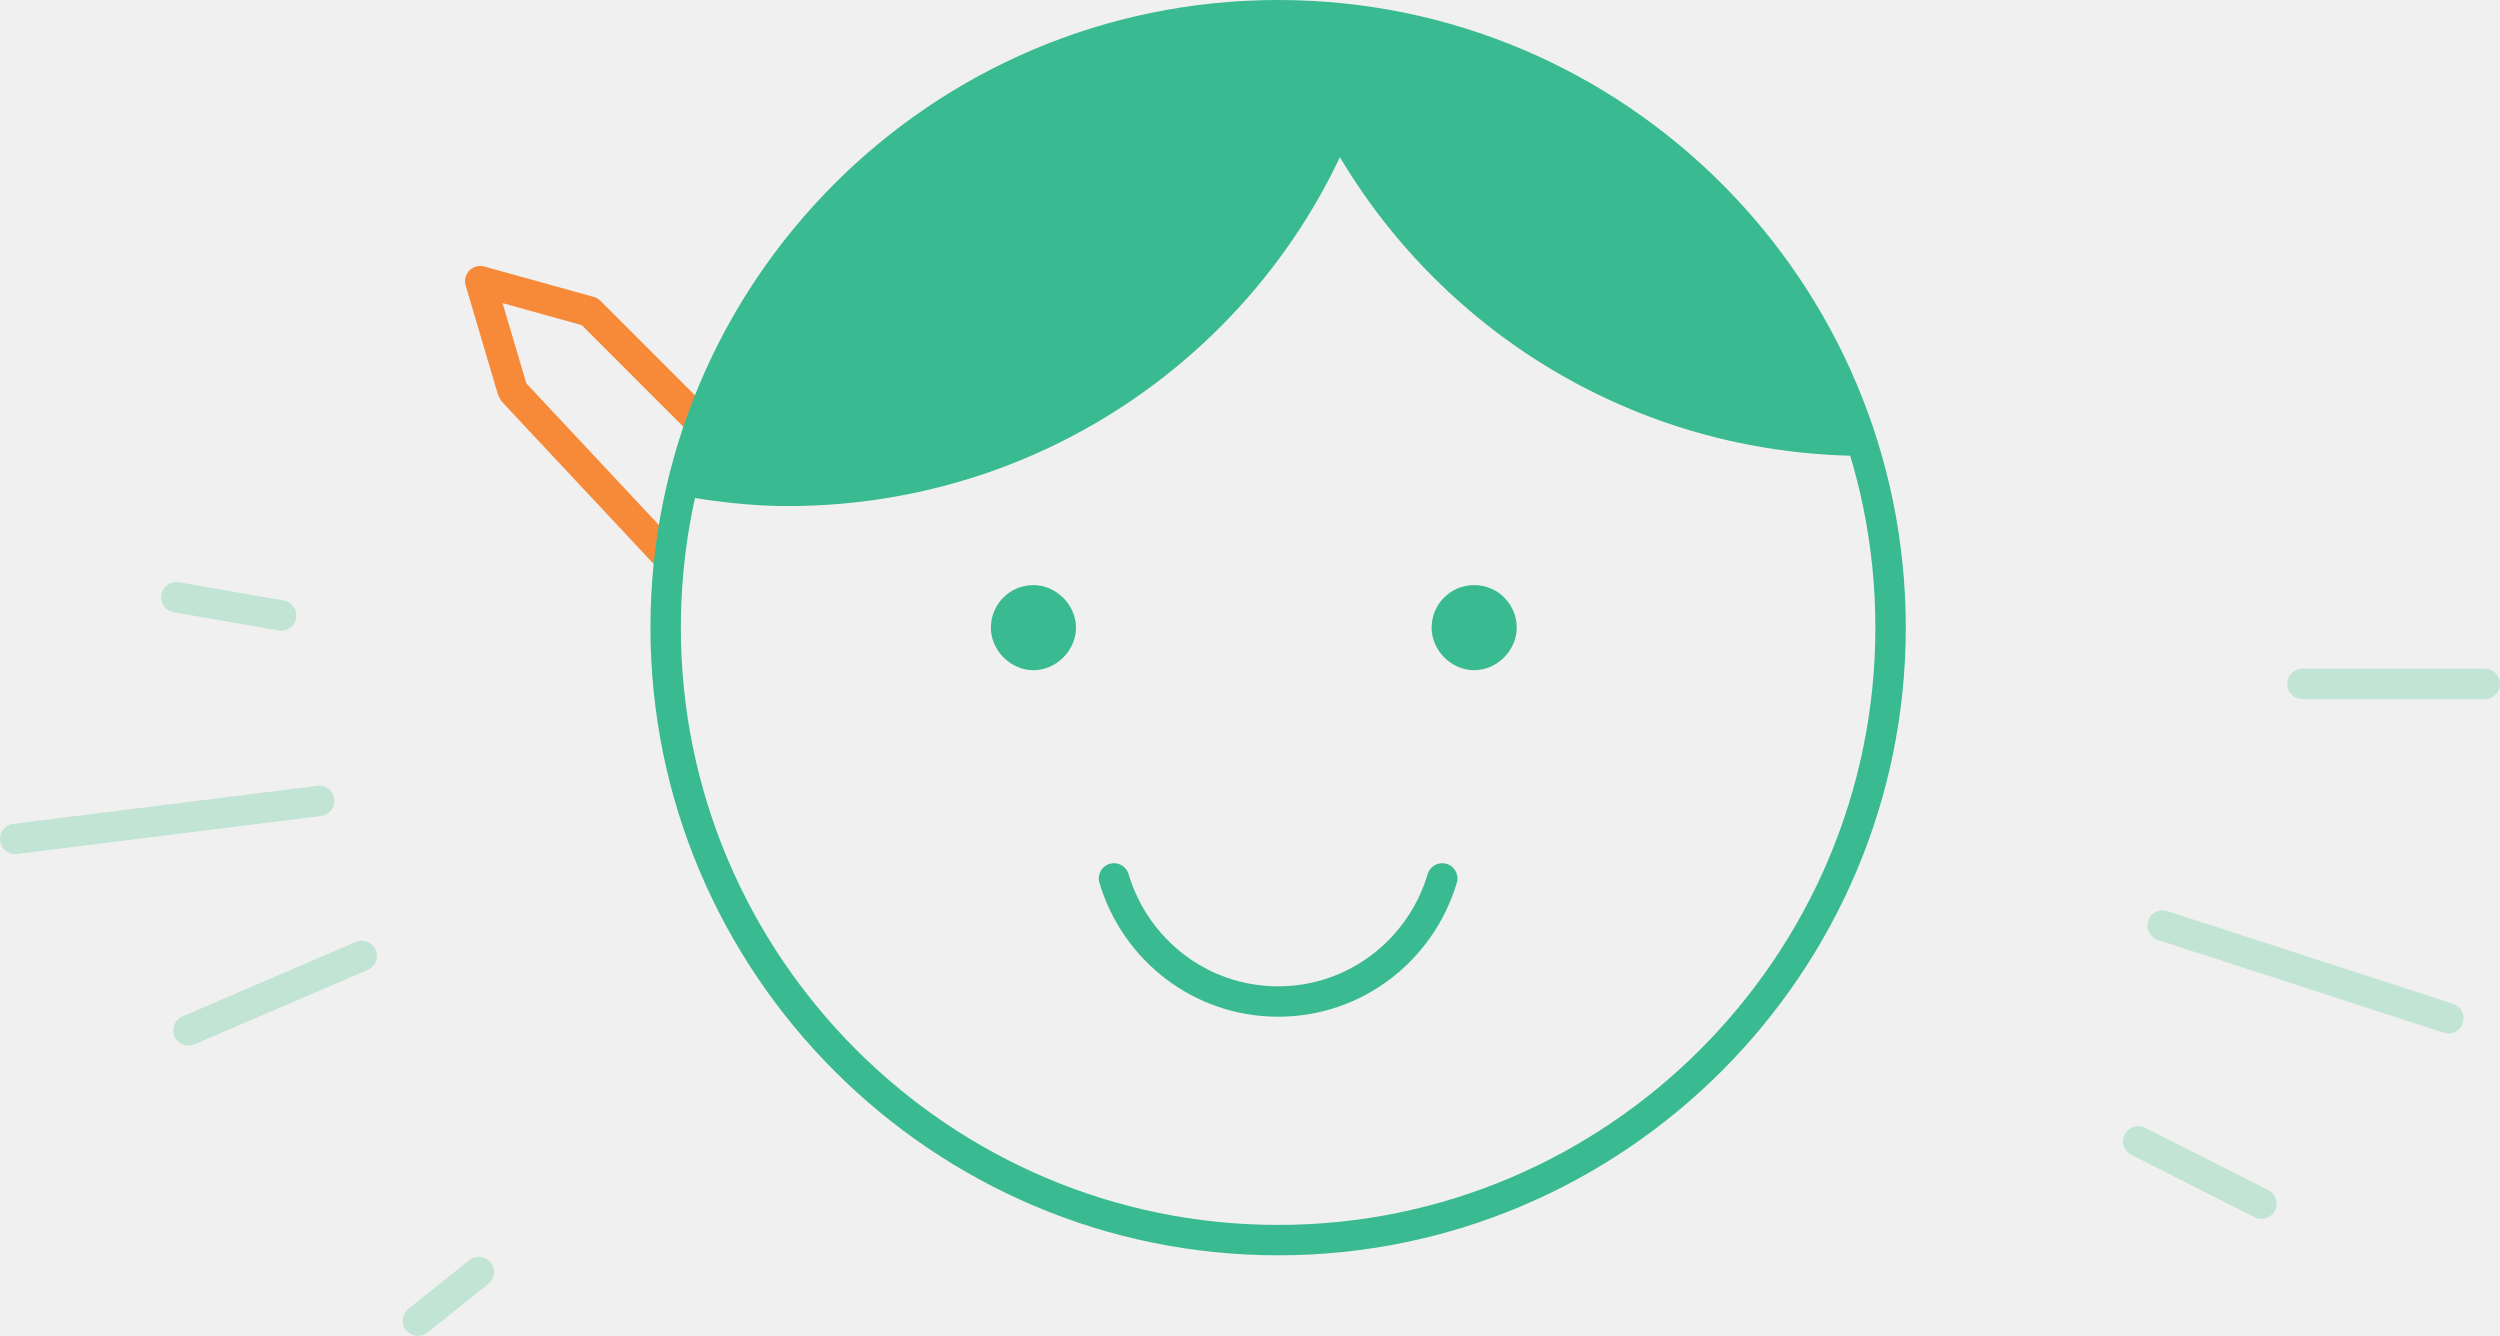
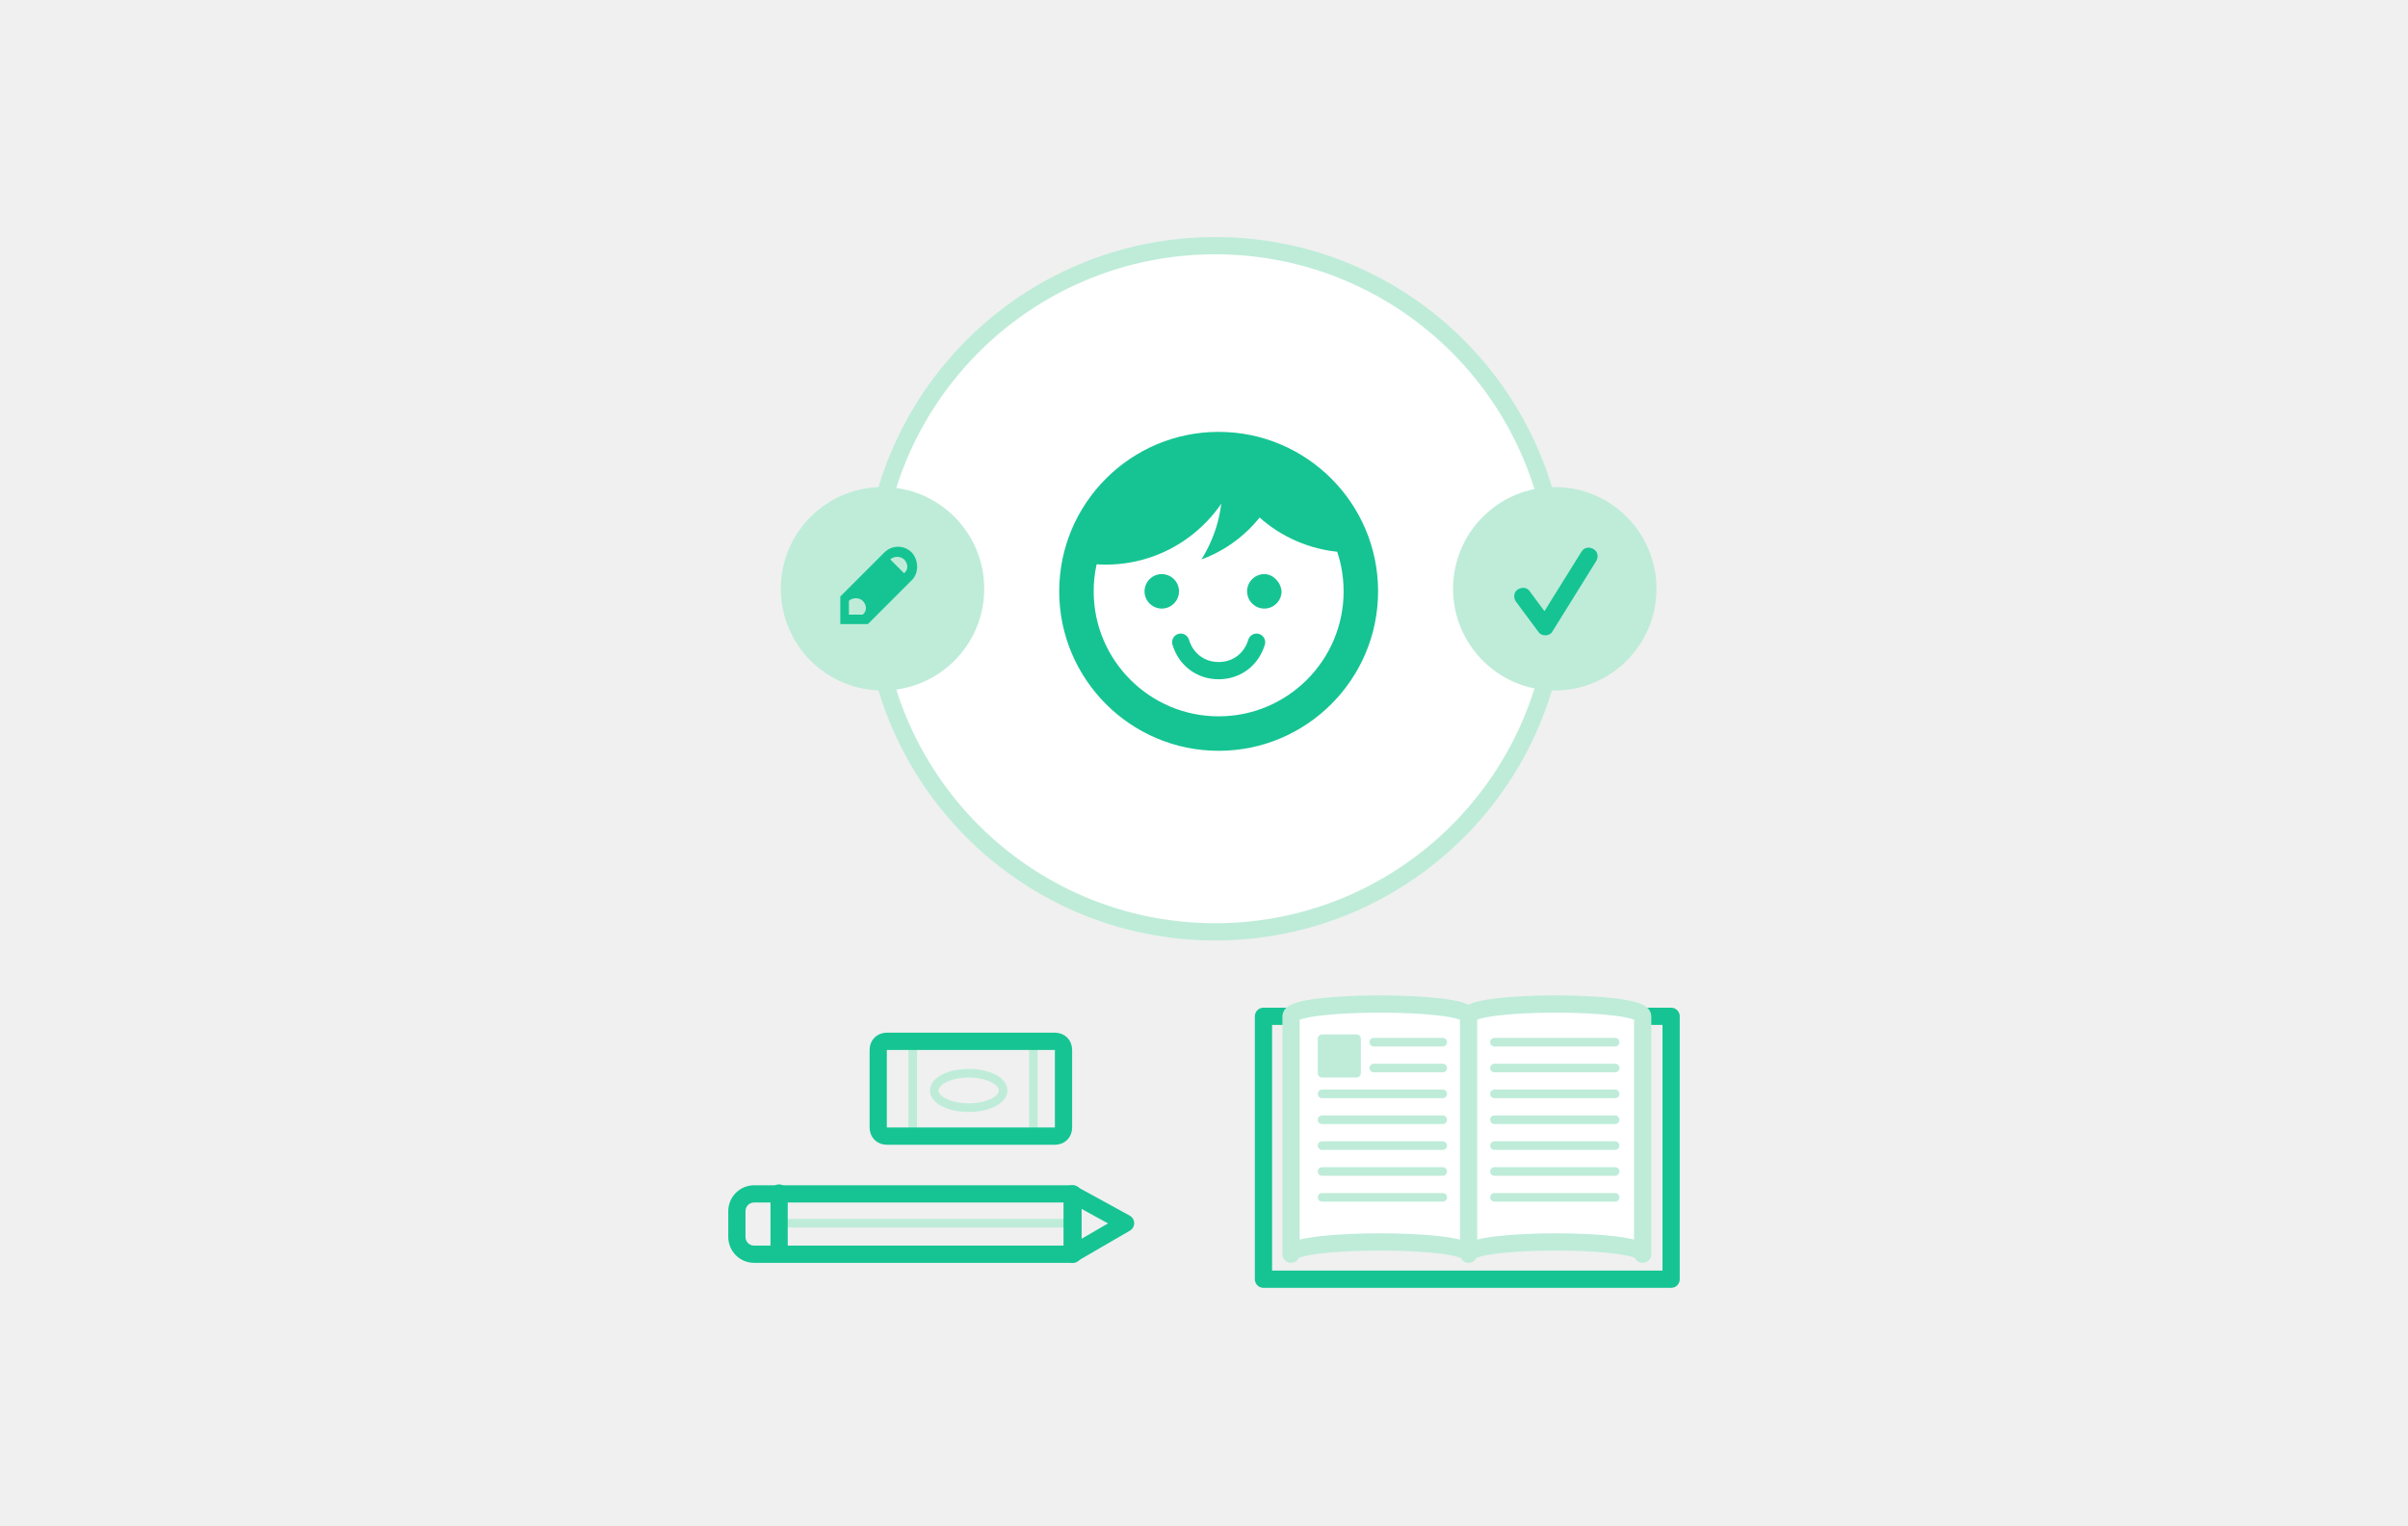
- <svg xmlns="http://www.w3.org/2000/svg" version="1.1" id="Layer_1" x="0px" y="0px" viewBox="0 0 164.5 87.9" enable-background="new 0 0 164.5 87.9" xml:space="preserve">
+ <svg xmlns="http://www.w3.org/2000/svg" version="1.1" id="Layer_1" x="0px" y="0px" viewBox="0 0 279.4 177" enable-background="new 0 0 279.4 177" xml:space="preserve">
  <g>
    <g>
-       <polyline fill="none" stroke="#F68A38" stroke-width="2" stroke-linejoin="round" stroke-miterlimit="10" points="44,36.7     33.8,25.8 33.7,25.6 31.6,18.5 38.8,20.5 39,20.7 46.5,28.2   " />
+       <line fill="none" stroke="#BEECD9" stroke-linecap="round" stroke-linejoin="round" stroke-miterlimit="10" x1="91.4" y1="141.9" x2="124.4" y2="141.9" />
+       <path fill="none" stroke="#16C493" stroke-width="2" stroke-linecap="round" stroke-linejoin="round" stroke-miterlimit="10" d="    M124.5,138.5v7h-37c-1.1,0-2-0.9-2-2v-3c0-1.1,0.9-2,2-2H124.5z" />
+       <polygon fill="none" stroke="#16C493" stroke-width="2" stroke-linecap="round" stroke-linejoin="round" stroke-miterlimit="10" points="    124.4,145.5 124.4,138.5 130.6,141.9   " />
+       <line fill="none" stroke="#16C493" stroke-width="2" stroke-linecap="round" stroke-linejoin="round" stroke-miterlimit="10" x1="90.4" y1="145.4" x2="90.4" y2="138.4" />
    </g>
-     <path fill="none" stroke="#39BA90" stroke-width="2" stroke-linecap="round" stroke-linejoin="round" stroke-miterlimit="10" d="   M84.1,1C61.8,1,43.8,19.1,43.8,41.3s18.1,40.3,40.3,40.3s40.3-18.1,40.3-40.3S106.4,1,84.1,1z" />
-     <path fill="#39BA90" d="M68,38.5c-1.6,0-2.8,1.3-2.8,2.8s1.3,2.8,2.8,2.8s2.8-1.3,2.8-2.8S69.5,38.5,68,38.5z" />
-     <path fill="#39BA90" d="M97,38.5c-1.6,0-2.8,1.3-2.8,2.8s1.3,2.8,2.8,2.8s2.8-1.3,2.8-2.8S98.6,38.5,97,38.5z" />
-     <path fill="#39BA90" d="M44.7,32.6c2.3,0.4,4.7,0.7,7.1,0.7c19.3,0,35.4-13.5,39.3-31.6C88.9,1.3,86.5,1,84.1,1   C64.8,1,48.7,14.5,44.7,32.6z" />
-     <path fill="#39BA90" d="M84.1,1c4.9,16.8,20.3,29,38.7,29C117.9,13.3,102.4,1,84.1,1z" />
-     <path fill="none" stroke="#39BA90" stroke-width="2" stroke-linecap="round" stroke-linejoin="round" stroke-miterlimit="10" d="   M73.3,57.8c1.4,4.7,5.7,8.1,10.8,8.1c5.1,0,9.4-3.4,10.8-8.1" />
-     <line fill="none" stroke="#C1E4D5" stroke-width="2" stroke-linecap="round" stroke-linejoin="round" stroke-miterlimit="10" x1="151.5" y1="45" x2="163.5" y2="45" />
-     <line fill="none" stroke="#C1E4D5" stroke-width="2" stroke-linecap="round" stroke-linejoin="round" stroke-miterlimit="10" x1="142.3" y1="60.9" x2="161.1" y2="67" />
-     <line fill="none" stroke="#C1E4D5" stroke-width="2" stroke-linecap="round" stroke-linejoin="round" stroke-miterlimit="10" x1="140.7" y1="75.1" x2="148.8" y2="79.2" />
-     <line fill="none" stroke="#C1E4D5" stroke-width="2" stroke-linecap="round" stroke-linejoin="round" stroke-miterlimit="10" x1="21" y1="52.7" x2="1" y2="55.2" />
-     <line fill="none" stroke="#C1E4D5" stroke-width="2" stroke-linecap="round" stroke-linejoin="round" stroke-miterlimit="10" x1="23.8" y1="62.9" x2="12.4" y2="67.8" />
-     <line fill="none" stroke="#C1E4D5" stroke-width="2" stroke-linecap="round" stroke-linejoin="round" stroke-miterlimit="10" x1="18.5" y1="40.5" x2="11.6" y2="39.3" />
-     <line fill="none" stroke="#C1E4D5" stroke-width="2" stroke-linecap="round" stroke-linejoin="round" stroke-miterlimit="10" x1="31.5" y1="83.7" x2="27.5" y2="86.9" />
+     <g>
+       <line fill="none" stroke="#BEECD9" stroke-linecap="round" stroke-linejoin="round" stroke-miterlimit="10" x1="105.9" y1="121.4" x2="105.9" y2="131.4" />
+       <line fill="none" stroke="#BEECD9" stroke-linecap="round" stroke-linejoin="round" stroke-miterlimit="10" x1="119.9" y1="121.4" x2="119.9" y2="131.4" />
+       <path fill="none" stroke="#16C493" stroke-width="2" stroke-linecap="round" stroke-linejoin="round" stroke-miterlimit="10" d="    M122.4,131.8h-19.5c-0.6,0-1-0.4-1-1v-9c0-0.6,0.4-1,1-1h19.5c0.6,0,1,0.4,1,1v9C123.4,131.4,123,131.8,122.4,131.8z" />
+       <ellipse fill="none" stroke="#BEECD9" stroke-linecap="round" stroke-linejoin="round" stroke-miterlimit="10" cx="112.4" cy="126.5" rx="4" ry="2" />
+     </g>
+     <circle fill="#FFFFFF" stroke="#BEECD9" stroke-width="2" stroke-miterlimit="10" cx="141" cy="68.3" r="39.8" />
+     <g>
+       <path fill="#FFFFFF" stroke="#16C493" stroke-width="4" stroke-linejoin="round" stroke-miterlimit="10" d="M141.4,52.1    c-9.1,0-16.5,7.4-16.5,16.5s7.4,16.5,16.5,16.5c9.1,0,16.5-7.4,16.5-16.5S150.5,52.1,141.4,52.1z" />
+       <path fill="#16C493" d="M134.8,66.6c-1.1,0-2,0.9-2,2c0,1.1,0.9,2,2,2c1.1,0,2-0.9,2-2C136.8,67.5,135.9,66.6,134.8,66.6z" />
+       <path fill="#16C493" d="M146.7,66.6c-1.1,0-2,0.9-2,2c0,1.1,0.9,2,2,2c1.1,0,2-0.9,2-2C148.6,67.5,147.7,66.6,146.7,66.6z" />
+       <path fill="none" stroke="#16C493" stroke-width="2" stroke-linecap="round" stroke-linejoin="round" stroke-miterlimit="10" d="    M137,74.5c0.6,2,2.3,3.3,4.4,3.3s3.8-1.3,4.4-3.3" />
+     </g>
+     <g>
+       <path fill="#16C493" d="M125.4,65.2c0.9,0.2,1.9,0.3,2.9,0.3c7.8,0,14.3-5.5,15.9-12.8c-0.9-0.2-1.9-0.3-2.9-0.3    C133.5,52.4,127,57.9,125.4,65.2z" />
+       <path fill="#16C493" d="M141.3,52.4c2,6.8,8.2,11.7,15.6,11.7C155,57.4,148.8,52.4,141.3,52.4z" />
+       <g>
+         <path fill="#16C493" d="M141.8,55.6c0,0.4,0,0.7,0,1.1c0,3-0.9,5.8-2.4,8.2c4.1-1.5,7.4-4.7,9-8.7C146.2,56,144,55.7,141.8,55.6z     " />
+       </g>
+     </g>
+     <g>
+       <g>
+         <circle fill="#BEECD9" cx="180.4" cy="68.3" r="11.8" />
+         <path fill="#16C493" d="M179.3,73.7c-0.3,0-0.6-0.1-0.8-0.4l-2.6-3.5c-0.3-0.4-0.3-1.1,0.2-1.4c0.4-0.3,1.1-0.3,1.4,0.2l1.7,2.3     l4.3-6.9c0.3-0.5,0.9-0.6,1.4-0.3c0.5,0.3,0.6,0.9,0.3,1.4l-5.1,8.2C180,73.5,179.7,73.7,179.3,73.7     C179.3,73.7,179.3,73.7,179.3,73.7L179.3,73.7z" />
+       </g>
+       <g>
+         <circle fill="#BEECD9" cx="102.4" cy="68.3" r="11.8" />
+         <path fill="#16C493" d="M105.8,64.1c-0.9-0.9-2.3-0.9-3.2,0l-5.1,5.1l0,3.2h3.2l5.2-5.2C106.6,66.4,106.6,65,105.8,64.1z      M100.1,71.3h-1.6v-1.6c0.4-0.4,1.2-0.4,1.6,0C100.6,70.2,100.6,70.9,100.1,71.3z M104.9,66.5l-1.6-1.6c0.4-0.4,1.2-0.4,1.6,0     C105.4,65.4,105.4,66.1,104.9,66.5z" />
+       </g>
+     </g>
+     <g>
+       <rect x="146.6" y="117.9" fill="none" stroke="#16C493" stroke-width="2" stroke-linecap="round" stroke-linejoin="round" stroke-miterlimit="10" width="47.3" height="30.5" />
+       <path fill="#FFFFFF" stroke="#BEECD9" stroke-width="2" stroke-linecap="round" stroke-linejoin="round" stroke-miterlimit="10" d="    M190.6,145.5c0-1.9-20.2-1.9-20.2,0c0-1.9-20.6-1.9-20.6,0v-27.6c0-1.9,20.6-1.9,20.6,0c0-1.9,20.2-1.9,20.2,0V145.5z" />
+       <line fill="none" stroke="#BEECD9" stroke-width="2" stroke-miterlimit="10" x1="170.4" y1="145.4" x2="170.4" y2="117.4" />
+       <line fill="none" stroke="#BEECD9" stroke-linecap="round" stroke-linejoin="round" stroke-miterlimit="10" x1="159.4" y1="120.9" x2="167.4" y2="120.9" />
+       <line fill="none" stroke="#BEECD9" stroke-linecap="round" stroke-linejoin="round" stroke-miterlimit="10" x1="159.4" y1="123.9" x2="167.4" y2="123.9" />
+       <line fill="none" stroke="#BEECD9" stroke-linecap="round" stroke-linejoin="round" stroke-miterlimit="10" x1="153.4" y1="126.9" x2="167.4" y2="126.9" />
+       <line fill="none" stroke="#BEECD9" stroke-linecap="round" stroke-linejoin="round" stroke-miterlimit="10" x1="153.4" y1="129.9" x2="167.4" y2="129.9" />
+       <line fill="none" stroke="#BEECD9" stroke-linecap="round" stroke-linejoin="round" stroke-miterlimit="10" x1="153.4" y1="132.9" x2="167.4" y2="132.9" />
+       <line fill="none" stroke="#BEECD9" stroke-linecap="round" stroke-linejoin="round" stroke-miterlimit="10" x1="153.4" y1="135.9" x2="167.4" y2="135.9" />
+       <line fill="none" stroke="#BEECD9" stroke-linecap="round" stroke-linejoin="round" stroke-miterlimit="10" x1="153.4" y1="138.9" x2="167.4" y2="138.9" />
+       <line fill="none" stroke="#BEECD9" stroke-linecap="round" stroke-linejoin="round" stroke-miterlimit="10" x1="173.4" y1="120.9" x2="187.4" y2="120.9" />
+       <line fill="none" stroke="#BEECD9" stroke-linecap="round" stroke-linejoin="round" stroke-miterlimit="10" x1="173.4" y1="123.9" x2="187.4" y2="123.9" />
+       <line fill="none" stroke="#BEECD9" stroke-linecap="round" stroke-linejoin="round" stroke-miterlimit="10" x1="173.4" y1="126.9" x2="187.4" y2="126.9" />
+       <line fill="none" stroke="#BEECD9" stroke-linecap="round" stroke-linejoin="round" stroke-miterlimit="10" x1="173.4" y1="129.9" x2="187.4" y2="129.9" />
+       <line fill="none" stroke="#BEECD9" stroke-linecap="round" stroke-linejoin="round" stroke-miterlimit="10" x1="173.4" y1="132.9" x2="187.4" y2="132.9" />
+       <line fill="none" stroke="#BEECD9" stroke-linecap="round" stroke-linejoin="round" stroke-miterlimit="10" x1="173.4" y1="135.9" x2="187.4" y2="135.9" />
+       <line fill="none" stroke="#BEECD9" stroke-linecap="round" stroke-linejoin="round" stroke-miterlimit="10" x1="173.4" y1="138.9" x2="187.4" y2="138.9" />
+       <rect x="153.4" y="120.5" fill="#BEECD9" stroke="#BEECD9" stroke-linecap="round" stroke-linejoin="round" stroke-miterlimit="10" width="4" height="4" />
+     </g>
  </g>
</svg>
